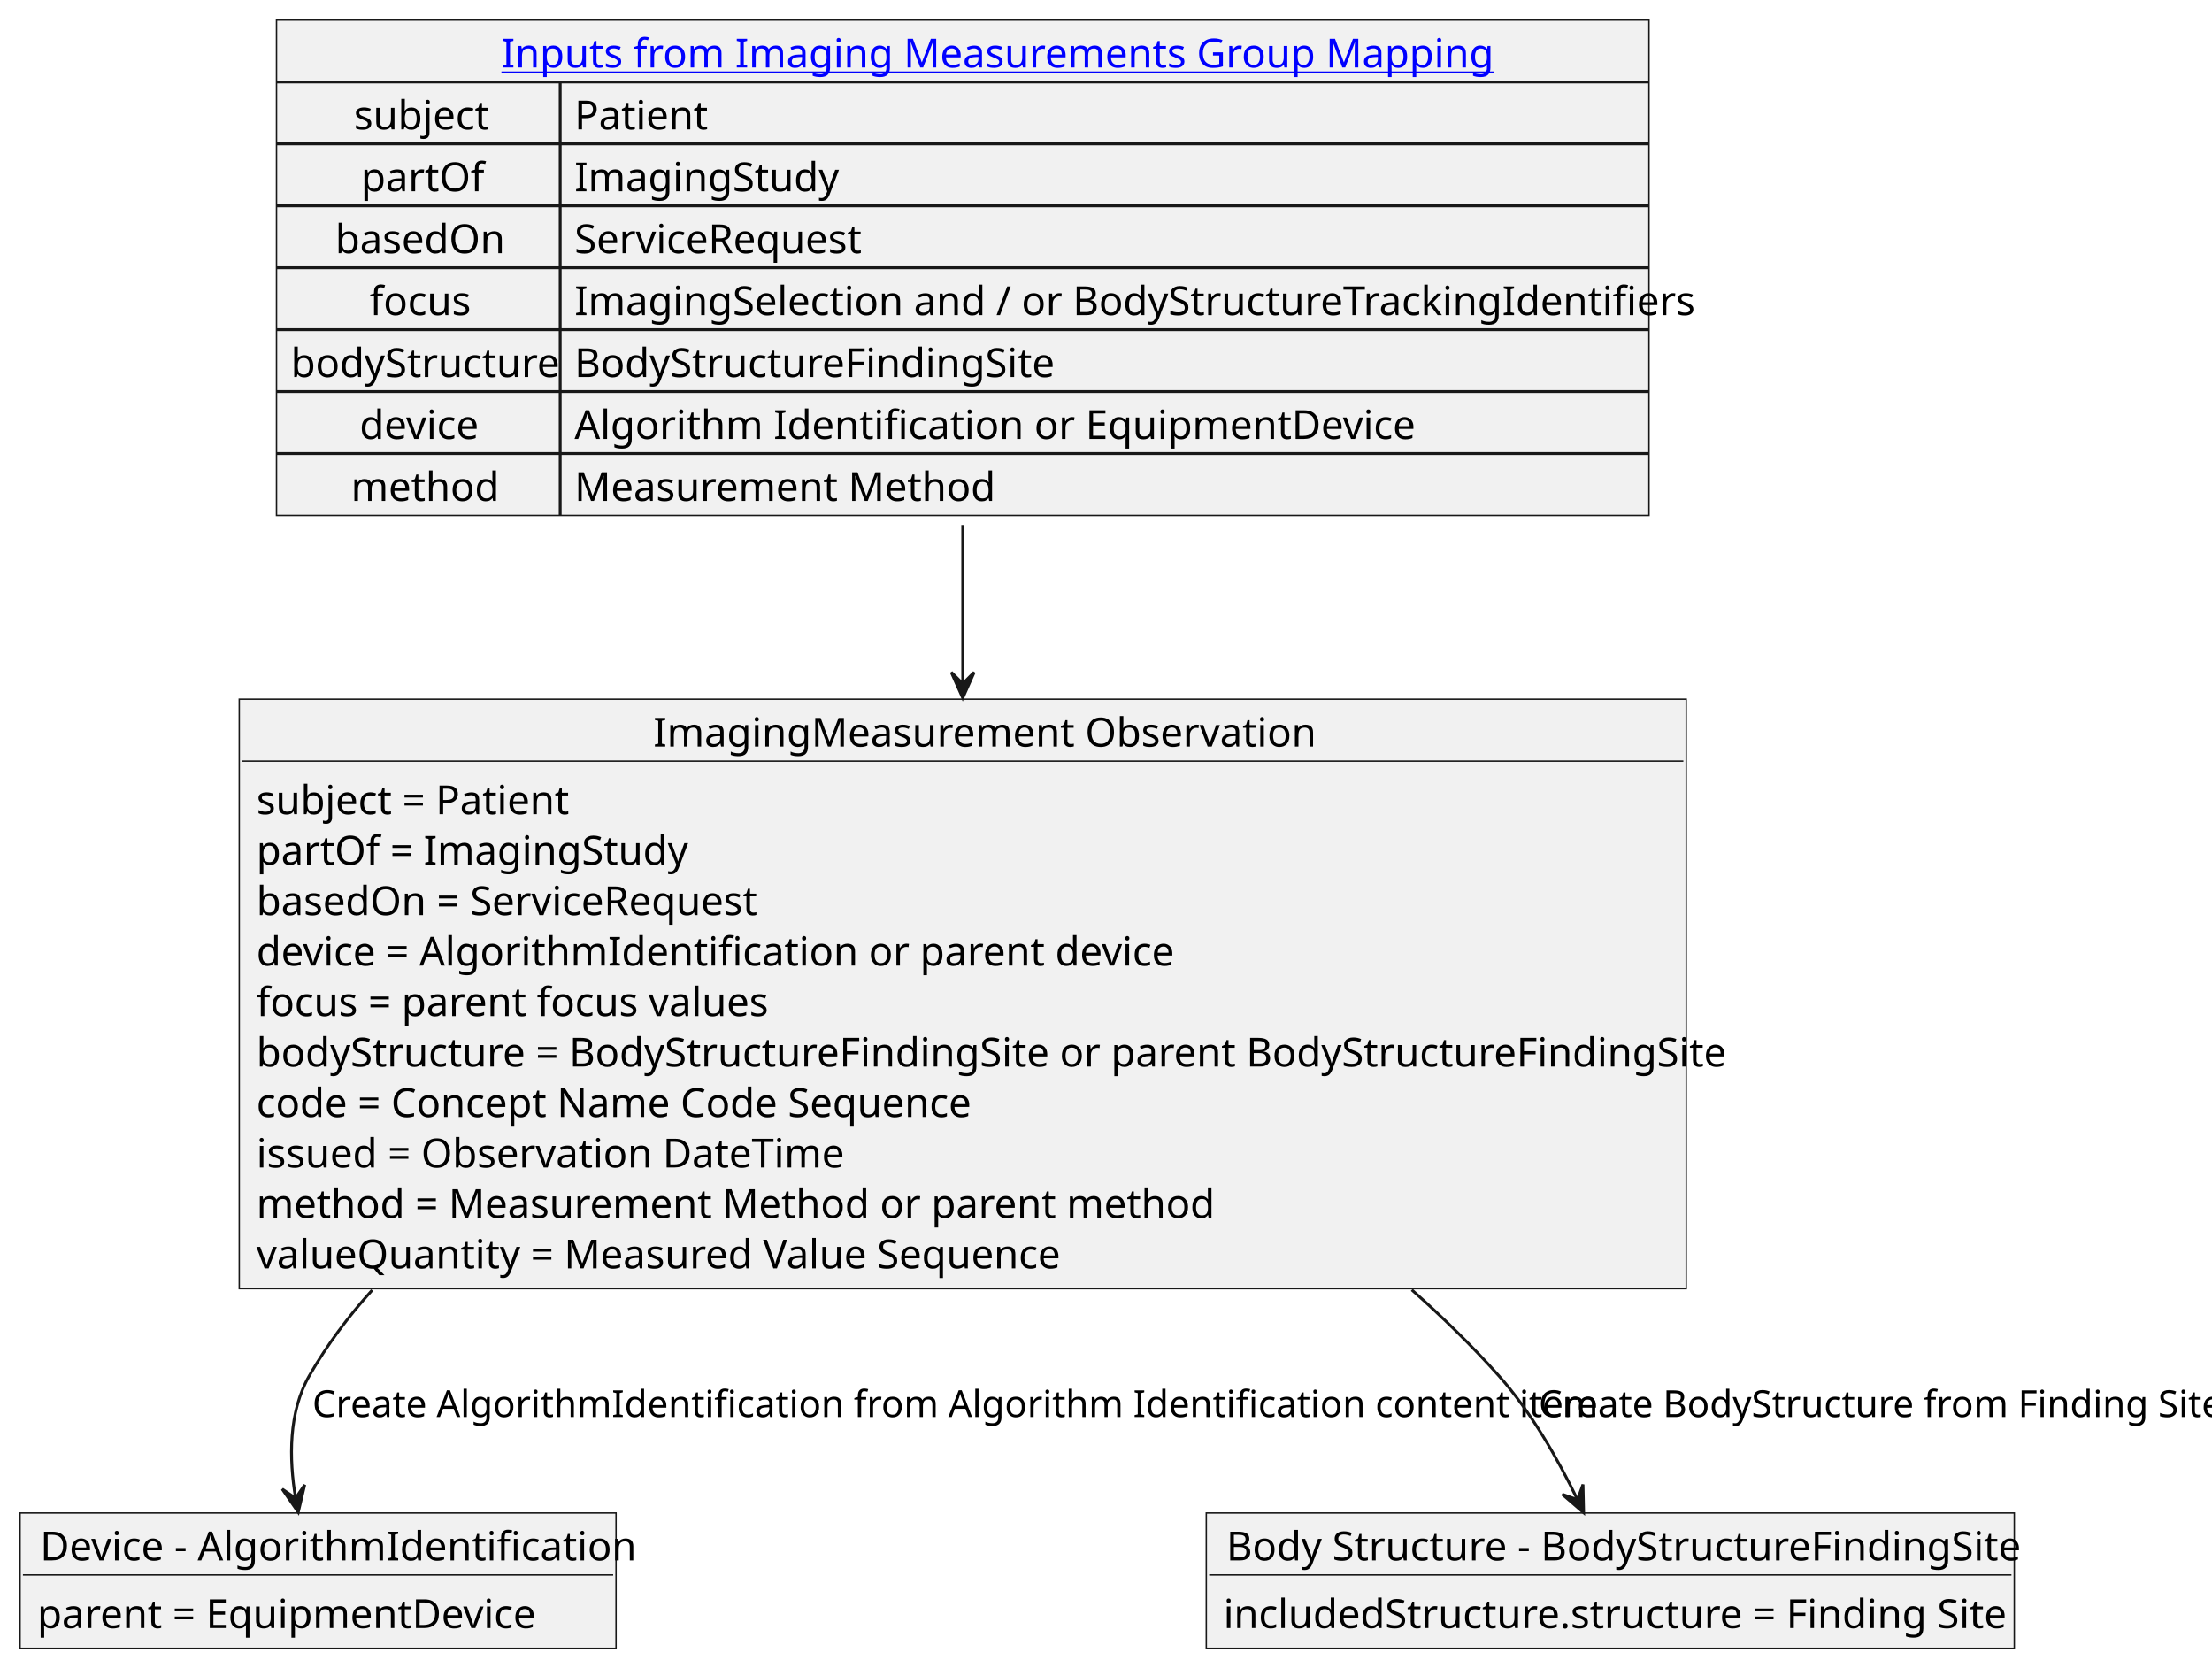
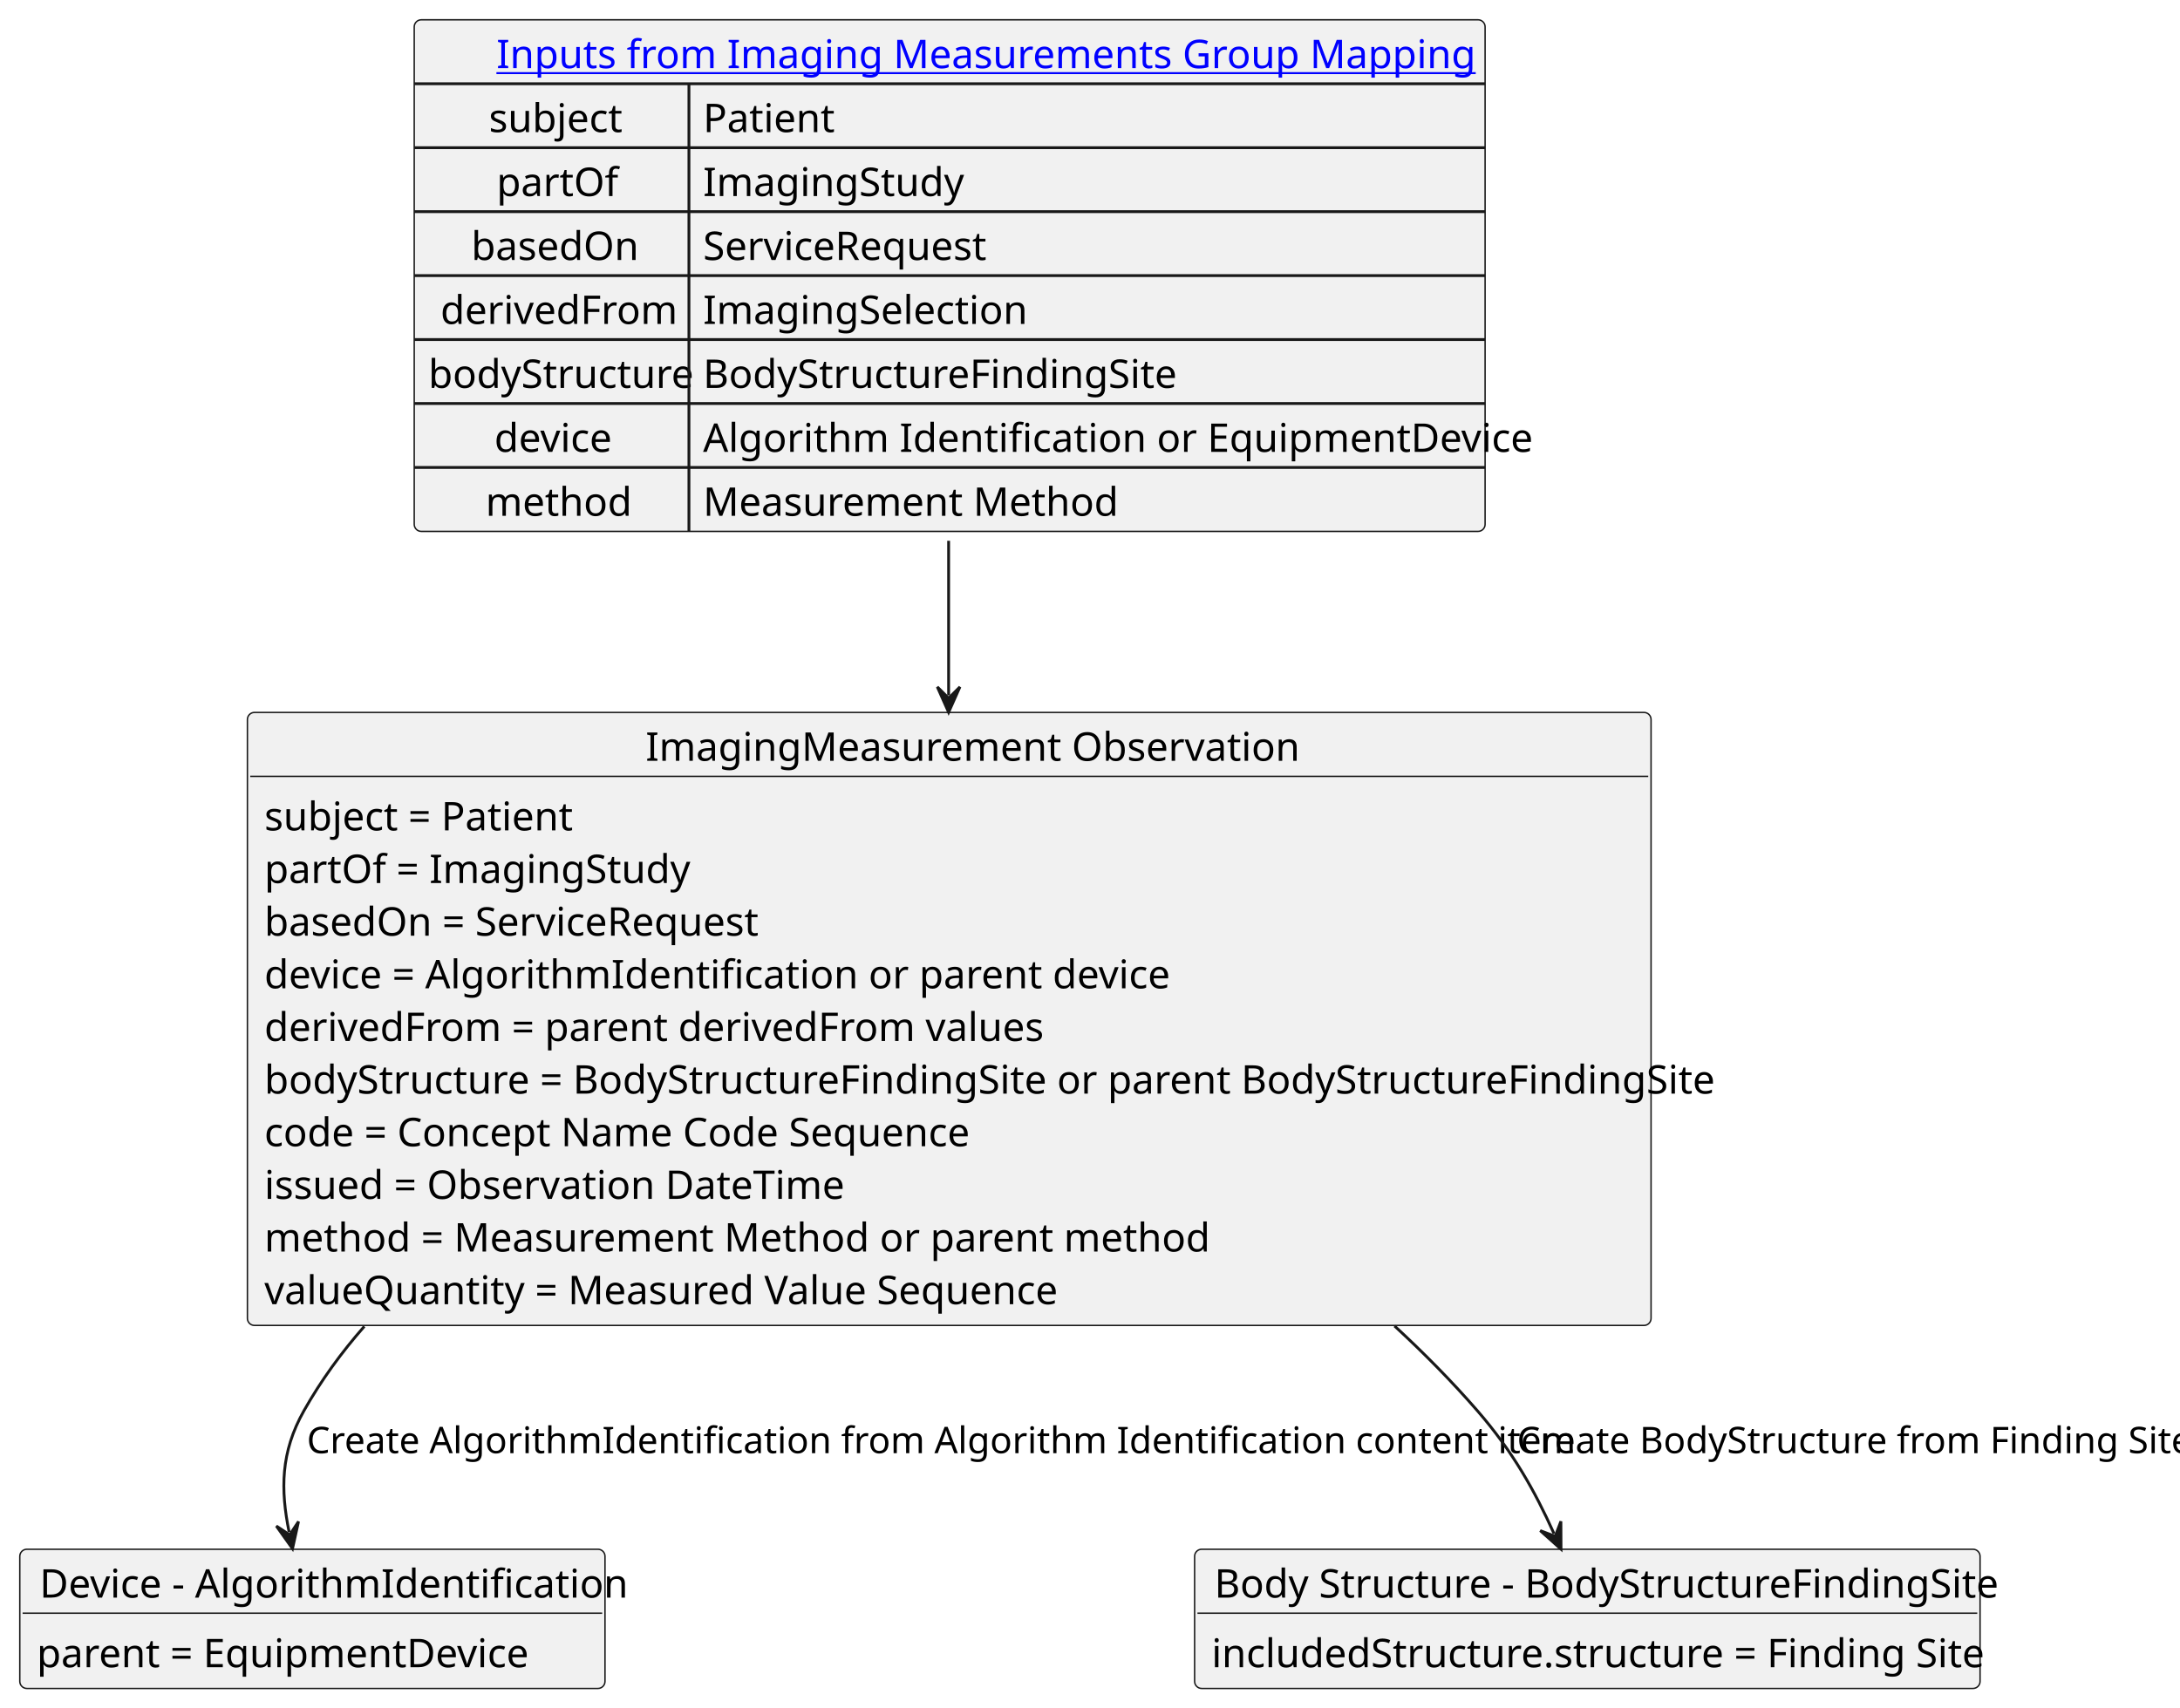
- <svg xmlns="http://www.w3.org/2000/svg" xmlns:xlink="http://www.w3.org/1999/xlink" contentStyleType="text/css" height="582px" preserveAspectRatio="none" style="width:772px;height:582px;background:#FFFFFF;" version="1.1" viewBox="0 0 772 582" width="772px" zoomAndPan="magnify">
+ <svg xmlns="http://www.w3.org/2000/svg" xmlns:xlink="http://www.w3.org/1999/xlink" contentStyleType="text/css" data-diagram-type="CLASS" height="604px" preserveAspectRatio="none" style="width:771px;height:604px;background:#FFFFFF;" version="1.1" viewBox="0 0 771 604" width="771px" zoomAndPan="magnify">
  <defs />
  <g>
-     <g id="elem_inputs">
-       <rect fill="#F1F1F1" height="172.875" style="stroke:#181818;stroke-width:0.5;" width="479" x="96.5" y="7" />
+     <g class="entity" data-entity="inputs" data-source-line="2" data-uid="ent0002" id="entity_inputs">
+       <rect fill="#F1F1F1" height="180.969" rx="2.5" ry="2.5" style="stroke:#181818;stroke-width:0.5;" width="378.736" x="146.5" y="7" />
      <a href="mapping.html#imaging-measurement-group-mapping" target="_top" title="mapping.html#imaging-measurement-group-mapping" xlink:actuate="onRequest" xlink:href="mapping.html#imaging-measurement-group-mapping" xlink:show="new" xlink:title="mapping.html#imaging-measurement-group-mapping" xlink:type="simple">
-         <text fill="#0000FF" font-family="sans-serif" font-size="14" lengthAdjust="spacing" text-decoration="underline" textLength="322" x="175" y="23.533">Inputs from Imaging Measurements Group Mapping</text>
+         <text fill="#0000FF" font-family="sans-serif" font-size="14" lengthAdjust="spacing" text-decoration="underline" textLength="320.599" x="175.569" y="24.107">Inputs from Imaging Measurements Group Mapping</text>
      </a>
-       <line style="stroke:#181818;stroke-width:1.0;" x1="96.5" x2="575.5" y1="28.609" y2="28.609" />
-       <text fill="#000000" font-family="sans-serif" font-size="14" lengthAdjust="spacing" textLength="45" x="123.5" y="45.143">subject</text>
-       <text fill="#000000" font-family="sans-serif" font-size="14" lengthAdjust="spacing" textLength="44" x="200.5" y="45.143">Patient</text>
-       <line style="stroke:#181818;stroke-width:1.0;" x1="195.5" x2="195.5" y1="28.609" y2="50.219" />
-       <line style="stroke:#181818;stroke-width:1.0;" x1="96.5" x2="575.5" y1="50.219" y2="50.219" />
-       <text fill="#000000" font-family="sans-serif" font-size="14" lengthAdjust="spacing" textLength="40" x="126" y="66.752">partOf</text>
-       <text fill="#000000" font-family="sans-serif" font-size="14" lengthAdjust="spacing" textLength="85" x="200.5" y="66.752">ImagingStudy</text>
-       <line style="stroke:#181818;stroke-width:1.0;" x1="195.5" x2="195.5" y1="50.219" y2="71.828" />
-       <line style="stroke:#181818;stroke-width:1.0;" x1="96.5" x2="575.5" y1="71.828" y2="71.828" />
-       <text fill="#000000" font-family="sans-serif" font-size="14" lengthAdjust="spacing" textLength="58" x="117" y="88.361">basedOn</text>
-       <text fill="#000000" font-family="sans-serif" font-size="14" lengthAdjust="spacing" textLength="100" x="200.5" y="88.361">ServiceRequest</text>
-       <line style="stroke:#181818;stroke-width:1.0;" x1="195.5" x2="195.5" y1="71.828" y2="93.438" />
-       <line style="stroke:#181818;stroke-width:1.0;" x1="96.5" x2="575.5" y1="93.438" y2="93.438" />
-       <text fill="#000000" font-family="sans-serif" font-size="14" lengthAdjust="spacing" textLength="34" x="129" y="109.971">focus</text>
-       <text fill="#000000" font-family="sans-serif" font-size="14" lengthAdjust="spacing" textLength="370" x="200.5" y="109.971">ImagingSelection and / or BodyStructureTrackingIdentifiers</text>
-       <line style="stroke:#181818;stroke-width:1.0;" x1="195.5" x2="195.5" y1="93.438" y2="115.047" />
-       <line style="stroke:#181818;stroke-width:1.0;" x1="96.5" x2="575.5" y1="115.047" y2="115.047" />
-       <text fill="#000000" font-family="sans-serif" font-size="14" lengthAdjust="spacing" textLength="89" x="101.5" y="131.58">bodyStructure</text>
-       <text fill="#000000" font-family="sans-serif" font-size="14" lengthAdjust="spacing" textLength="161" x="200.5" y="131.58">BodyStructureFindingSite</text>
-       <line style="stroke:#181818;stroke-width:1.0;" x1="195.5" x2="195.5" y1="115.047" y2="136.656" />
-       <line style="stroke:#181818;stroke-width:1.0;" x1="96.5" x2="575.5" y1="136.656" y2="136.656" />
-       <text fill="#000000" font-family="sans-serif" font-size="14" lengthAdjust="spacing" textLength="41" x="125.5" y="153.19">device</text>
-       <text fill="#000000" font-family="sans-serif" font-size="14" lengthAdjust="spacing" textLength="273" x="200.5" y="153.19">Algorithm Identification or EquipmentDevice</text>
-       <line style="stroke:#181818;stroke-width:1.0;" x1="195.5" x2="195.5" y1="136.656" y2="158.266" />
-       <line style="stroke:#181818;stroke-width:1.0;" x1="96.5" x2="575.5" y1="158.266" y2="158.266" />
-       <text fill="#000000" font-family="sans-serif" font-size="14" lengthAdjust="spacing" textLength="47" x="122.5" y="174.799">method</text>
-       <text fill="#000000" font-family="sans-serif" font-size="14" lengthAdjust="spacing" textLength="137" x="200.5" y="174.799">Measurement Method</text>
-       <line style="stroke:#181818;stroke-width:1.0;" x1="195.5" x2="195.5" y1="158.266" y2="179.875" />
+       <line style="stroke:#181818;stroke-width:1;" x1="146.5" x2="525.236" y1="29.621" y2="29.621" />
+       <text fill="#000000" font-family="sans-serif" font-size="14" lengthAdjust="spacing" textLength="44.358" x="172.9" y="46.728">subject</text>
+       <text fill="#000000" font-family="sans-serif" font-size="14" lengthAdjust="spacing" textLength="43.586" x="248.658" y="46.728">Patient</text>
+       <line style="stroke:#181818;stroke-width:1;" x1="243.658" x2="243.658" y1="29.621" y2="52.242" />
+       <line style="stroke:#181818;stroke-width:1;" x1="146.5" x2="525.236" y1="52.242" y2="52.242" />
+       <text fill="#000000" font-family="sans-serif" font-size="14" lengthAdjust="spacing" textLength="38.903" x="175.627" y="69.35">partOf</text>
+       <text fill="#000000" font-family="sans-serif" font-size="14" lengthAdjust="spacing" textLength="85.606" x="248.658" y="69.35">ImagingStudy</text>
+       <line style="stroke:#181818;stroke-width:1;" x1="243.658" x2="243.658" y1="52.242" y2="74.863" />
+       <line style="stroke:#181818;stroke-width:1;" x1="146.5" x2="525.236" y1="74.863" y2="74.863" />
+       <text fill="#000000" font-family="sans-serif" font-size="14" lengthAdjust="spacing" textLength="56.82" x="166.669" y="91.971">basedOn</text>
+       <text fill="#000000" font-family="sans-serif" font-size="14" lengthAdjust="spacing" textLength="98.827" x="248.658" y="91.971">ServiceRequest</text>
+       <line style="stroke:#181818;stroke-width:1;" x1="243.658" x2="243.658" y1="74.863" y2="97.484" />
+       <line style="stroke:#181818;stroke-width:1;" x1="146.5" x2="525.236" y1="97.484" y2="97.484" />
+       <text fill="#000000" font-family="sans-serif" font-size="14" lengthAdjust="spacing" textLength="78.579" x="155.79" y="114.592">derivedFrom</text>
+       <text fill="#000000" font-family="sans-serif" font-size="14" lengthAdjust="spacing" textLength="107.399" x="248.658" y="114.592">ImagingSelection</text>
+       <line style="stroke:#181818;stroke-width:1;" x1="243.658" x2="243.658" y1="97.484" y2="120.106" />
+       <line style="stroke:#181818;stroke-width:1;" x1="146.5" x2="525.236" y1="120.106" y2="120.106" />
+       <text fill="#000000" font-family="sans-serif" font-size="14" lengthAdjust="spacing" textLength="87.158" x="151.5" y="137.213">bodyStructure</text>
+       <text fill="#000000" font-family="sans-serif" font-size="14" lengthAdjust="spacing" textLength="158.751" x="248.658" y="137.213">BodyStructureFindingSite</text>
+       <line style="stroke:#181818;stroke-width:1;" x1="243.658" x2="243.658" y1="120.106" y2="142.727" />
+       <line style="stroke:#181818;stroke-width:1;" x1="146.5" x2="525.236" y1="142.727" y2="142.727" />
+       <text fill="#000000" font-family="sans-serif" font-size="14" lengthAdjust="spacing" textLength="40.469" x="174.845" y="159.834">device</text>
+       <text fill="#000000" font-family="sans-serif" font-size="14" lengthAdjust="spacing" textLength="271.578" x="248.658" y="159.834">Algorithm Identification or EquipmentDevice</text>
+       <line style="stroke:#181818;stroke-width:1;" x1="243.658" x2="243.658" y1="142.727" y2="165.348" />
+       <line style="stroke:#181818;stroke-width:1;" x1="146.5" x2="525.236" y1="165.348" y2="165.348" />
+       <text fill="#000000" font-family="sans-serif" font-size="14" lengthAdjust="spacing" textLength="46.696" x="171.731" y="182.455">method</text>
+       <text fill="#000000" font-family="sans-serif" font-size="14" lengthAdjust="spacing" textLength="136.179" x="248.658" y="182.455">Measurement Method</text>
+       <line style="stroke:#181818;stroke-width:1;" x1="243.658" x2="243.658" y1="165.348" y2="187.969" />
    </g>
-     <g id="elem_AlgorithmIdentification">
-       <rect fill="#F1F1F1" height="47.219" style="stroke:#181818;stroke-width:0.5;" width="208" x="7" y="528" />
-       <text fill="#000000" font-family="sans-serif" font-size="14" lengthAdjust="spacing" textLength="194" x="14" y="544.533">Device - AlgorithmIdentification</text>
-       <line style="stroke:#181818;stroke-width:0.5;" x1="8" x2="214" y1="549.609" y2="549.609" />
-       <text fill="#000000" font-family="sans-serif" font-size="14" lengthAdjust="spacing" textLength="167" x="13" y="568.143">parent = EquipmentDevice</text>
+     <g class="entity" data-entity="AlgorithmIdentification" data-source-line="12" data-uid="ent0003" id="entity_AlgorithmIdentification">
+       <rect fill="#F1F1F1" height="49.242" rx="2.5" ry="2.5" style="stroke:#181818;stroke-width:0.5;" width="206.972" x="7" y="548" />
+       <text fill="#000000" font-family="sans-serif" font-size="14" lengthAdjust="spacing" textLength="192.972" x="14" y="565.107">Device - AlgorithmIdentification</text>
+       <line style="stroke:#181818;stroke-width:0.5;" x1="8" x2="212.972" y1="570.621" y2="570.621" />
+       <text fill="#000000" font-family="sans-serif" font-size="14" lengthAdjust="spacing" textLength="165.375" x="13" y="589.729">parent = EquipmentDevice</text>
    </g>
-     <g id="elem_BodyStructureFindingSite">
-       <rect fill="#F1F1F1" height="47.219" style="stroke:#181818;stroke-width:0.5;" width="282" x="421" y="528" />
-       <text fill="#000000" font-family="sans-serif" font-size="14" lengthAdjust="spacing" textLength="268" x="428" y="544.533">Body Structure - BodyStructureFindingSite</text>
-       <line style="stroke:#181818;stroke-width:0.5;" x1="422" x2="702" y1="549.609" y2="549.609" />
-       <text fill="#000000" font-family="sans-serif" font-size="14" lengthAdjust="spacing" textLength="262" x="427" y="568.143">includedStructure.structure = Finding Site</text>
+     <g class="entity" data-entity="BodyStructureFindingSite" data-source-line="16" data-uid="ent0004" id="entity_BodyStructureFindingSite">
+       <rect fill="#F1F1F1" height="49.242" rx="2.5" ry="2.5" style="stroke:#181818;stroke-width:0.5;" width="277.792" x="422.5" y="548" />
+       <text fill="#000000" font-family="sans-serif" font-size="14" lengthAdjust="spacing" textLength="263.792" x="429.5" y="565.107">Body Structure - BodyStructureFindingSite</text>
+       <line style="stroke:#181818;stroke-width:0.5;" x1="423.5" x2="699.292" y1="570.621" y2="570.621" />
+       <text fill="#000000" font-family="sans-serif" font-size="14" lengthAdjust="spacing" textLength="257.188" x="428.5" y="589.729">includedStructure.structure = Finding Site</text>
    </g>
-     <g id="elem_imagingMeasurement">
-       <rect fill="#F1F1F1" height="205.703" style="stroke:#181818;stroke-width:0.5;" width="505" x="83.5" y="244" />
-       <text fill="#000000" font-family="sans-serif" font-size="14" lengthAdjust="spacing" textLength="216" x="228" y="260.533">ImagingMeasurement Observation</text>
-       <line style="stroke:#181818;stroke-width:0.5;" x1="84.5" x2="587.5" y1="265.609" y2="265.609" />
-       <text fill="#000000" font-family="sans-serif" font-size="14" lengthAdjust="spacing" textLength="105" x="89.5" y="284.143">subject = Patient</text>
-       <text fill="#000000" font-family="sans-serif" font-size="14" lengthAdjust="spacing" textLength="141" x="89.5" y="301.752">partOf = ImagingStudy</text>
-       <text fill="#000000" font-family="sans-serif" font-size="14" lengthAdjust="spacing" textLength="174" x="89.5" y="319.361">basedOn = ServiceRequest</text>
-       <text fill="#000000" font-family="sans-serif" font-size="14" lengthAdjust="spacing" textLength="302" x="89.5" y="336.971">device = AlgorithmIdentification or parent device</text>
-       <text fill="#000000" font-family="sans-serif" font-size="14" lengthAdjust="spacing" textLength="174" x="89.5" y="354.58">focus = parent focus values</text>
-       <text fill="#000000" font-family="sans-serif" font-size="14" lengthAdjust="spacing" textLength="493" x="89.5" y="372.19">bodyStructure = BodyStructureFindingSite or parent BodyStructureFindingSite</text>
-       <text fill="#000000" font-family="sans-serif" font-size="14" lengthAdjust="spacing" textLength="246" x="89.5" y="389.799">code = Concept Name Code Sequence</text>
-       <text fill="#000000" font-family="sans-serif" font-size="14" lengthAdjust="spacing" textLength="199" x="89.5" y="407.408">issued = Observation DateTime</text>
-       <text fill="#000000" font-family="sans-serif" font-size="14" lengthAdjust="spacing" textLength="313" x="89.5" y="425.018">method = Measurement Method or parent method</text>
-       <text fill="#000000" font-family="sans-serif" font-size="14" lengthAdjust="spacing" textLength="274" x="89.5" y="442.627">valueQuantity = Measured Value Sequence</text>
+     <g class="entity" data-entity="imagingMeasurement" data-source-line="20" data-uid="ent0005" id="entity_imagingMeasurement">
+       <rect fill="#F1F1F1" height="216.832" rx="2.5" ry="2.5" style="stroke:#181818;stroke-width:0.5;" width="496.429" x="87.5" y="252" />
+       <text fill="#000000" font-family="sans-serif" font-size="14" lengthAdjust="spacing" textLength="214.772" x="228.329" y="269.107">ImagingMeasurement Observation</text>
+       <line style="stroke:#181818;stroke-width:0.5;" x1="88.5" x2="582.929" y1="274.621" y2="274.621" />
+       <text fill="#000000" font-family="sans-serif" font-size="14" lengthAdjust="spacing" textLength="103.899" x="93.5" y="293.728">subject = Patient</text>
+       <text fill="#000000" font-family="sans-serif" font-size="14" lengthAdjust="spacing" textLength="140.465" x="93.5" y="312.35">partOf = ImagingStudy</text>
+       <text fill="#000000" font-family="sans-serif" font-size="14" lengthAdjust="spacing" textLength="171.602" x="93.5" y="330.971">basedOn = ServiceRequest</text>
+       <text fill="#000000" font-family="sans-serif" font-size="14" lengthAdjust="spacing" textLength="298.443" x="93.5" y="349.592">device = AlgorithmIdentification or parent device</text>
+       <text fill="#000000" font-family="sans-serif" font-size="14" lengthAdjust="spacing" textLength="261.058" x="93.5" y="368.213">derivedFrom = parent derivedFrom values</text>
+       <text fill="#000000" font-family="sans-serif" font-size="14" lengthAdjust="spacing" textLength="484.429" x="93.5" y="386.834">bodyStructure = BodyStructureFindingSite or parent BodyStructureFindingSite</text>
+       <text fill="#000000" font-family="sans-serif" font-size="14" lengthAdjust="spacing" textLength="243.995" x="93.5" y="405.455">code = Concept Name Code Sequence</text>
+       <text fill="#000000" font-family="sans-serif" font-size="14" lengthAdjust="spacing" textLength="196.478" x="93.5" y="424.076">issued = Observation DateTime</text>
+       <text fill="#000000" font-family="sans-serif" font-size="14" lengthAdjust="spacing" textLength="309.34" x="93.5" y="442.697">method = Measurement Method or parent method</text>
+       <text fill="#000000" font-family="sans-serif" font-size="14" lengthAdjust="spacing" textLength="270.457" x="93.5" y="461.318">valueQuantity = Measured Value Sequence</text>
    </g>
-     <g id="link_imagingMeasurement_AlgorithmIdentification">
-       <path codeLine="33" d="M129.88,450.22 C121.57,459.39 114.17,469.3 108,480 C100.64,492.76 100.86,509.09 103.16,522.81 " fill="none" id="imagingMeasurement-to-AlgorithmIdentification" style="stroke:#181818;stroke-width:1.0;" />
-       <polygon fill="#181818" points="104.09,527.74,106.349,518.154,103.162,522.827,98.489,519.639,104.09,527.74" style="stroke:#181818;stroke-width:1.0;" />
-       <text fill="#000000" font-family="sans-serif" font-size="13" lengthAdjust="spacing" textLength="409" x="109" y="494.495">Create AlgorithmIdentification from Algorithm Identification content item</text>
+     <g class="link" data-entity-1="imagingMeasurement" data-entity-2="AlgorithmIdentification" data-source-line="33" data-uid="lnk6" id="link_imagingMeasurement_AlgorithmIdentification">
+       <path codeLine="33" d="M128.85,469.17 C120.74,478.4 113.52,488.33 107.5,499 C99.2,513.7 99.214,526.99 102.254,541.931" fill="none" id="imagingMeasurement-to-AlgorithmIdentification" style="stroke:#181818;stroke-width:1;" />
+       <polygon fill="#181818" points="103.45,547.81,105.575,538.193,102.453,542.91,97.736,539.788,103.45,547.81" style="stroke:#181818;stroke-width:1;" />
+       <text fill="#000000" font-family="sans-serif" font-size="13" lengthAdjust="spacing" textLength="409.69" x="108.5" y="514.028">Create AlgorithmIdentification from Algorithm Identification content item</text>
    </g>
-     <g id="link_imagingMeasurement_BodyStructureFindingSite">
-       <path codeLine="34" d="M492.72,450.12 C503.48,459.65 513.72,469.64 523,480 C534.41,492.73 543.81,509.37 550.52,523.28 " fill="none" id="imagingMeasurement-to-BodyStructureFindingSite" style="stroke:#181818;stroke-width:1.0;" />
-       <polygon fill="#181818" points="552.69,527.89,552.47,518.044,550.558,523.367,545.234,521.456,552.69,527.89" style="stroke:#181818;stroke-width:1.0;" />
-       <text fill="#000000" font-family="sans-serif" font-size="13" lengthAdjust="spacing" textLength="227" x="537" y="494.495">Create BodyStructure from Finding Site</text>
+     <g class="link" data-entity-1="imagingMeasurement" data-entity-2="BodyStructureFindingSite" data-source-line="34" data-uid="lnk7" id="link_imagingMeasurement_BodyStructureFindingSite">
+       <path codeLine="34" d="M493.21,469.03 C503.62,478.63 513.52,488.66 522.5,499 C535.15,513.57 542.849,527.458 549.619,542.508" fill="none" id="imagingMeasurement-to-BodyStructureFindingSite" style="stroke:#181818;stroke-width:1;" />
+       <polygon fill="#181818" points="552.08,547.98,552.036,538.131,550.029,543.42,544.74,541.413,552.08,547.98" style="stroke:#181818;stroke-width:1;" />
+       <text fill="#000000" font-family="sans-serif" font-size="13" lengthAdjust="spacing" textLength="226.878" x="536.5" y="514.028">Create BodyStructure from Finding Site</text>
    </g>
-     <g id="link_inputs_imagingMeasurement">
-       <path codeLine="36" d="M336,183.2 C336,201.06 336,220 336,238.41 " fill="none" id="inputs-to-imagingMeasurement" style="stroke:#181818;stroke-width:1.0;" />
-       <polygon fill="#181818" points="336,243.58,340,234.58,336,238.58,332,234.58,336,243.58" style="stroke:#181818;stroke-width:1.0;" />
+     <g class="link" data-entity-1="inputs" data-entity-2="imagingMeasurement" data-source-line="36" data-uid="lnk8" id="link_inputs_imagingMeasurement">
+       <path codeLine="36" d="M335.5,191.3 C335.5,210.95 335.5,225.84 335.5,245.97" fill="none" id="inputs-to-imagingMeasurement" style="stroke:#181818;stroke-width:1;" />
+       <polygon fill="#181818" points="335.5,251.97,339.5,242.97,335.5,246.97,331.5,242.97,335.5,251.97" style="stroke:#181818;stroke-width:1;" />
    </g>
  </g>
</svg>
